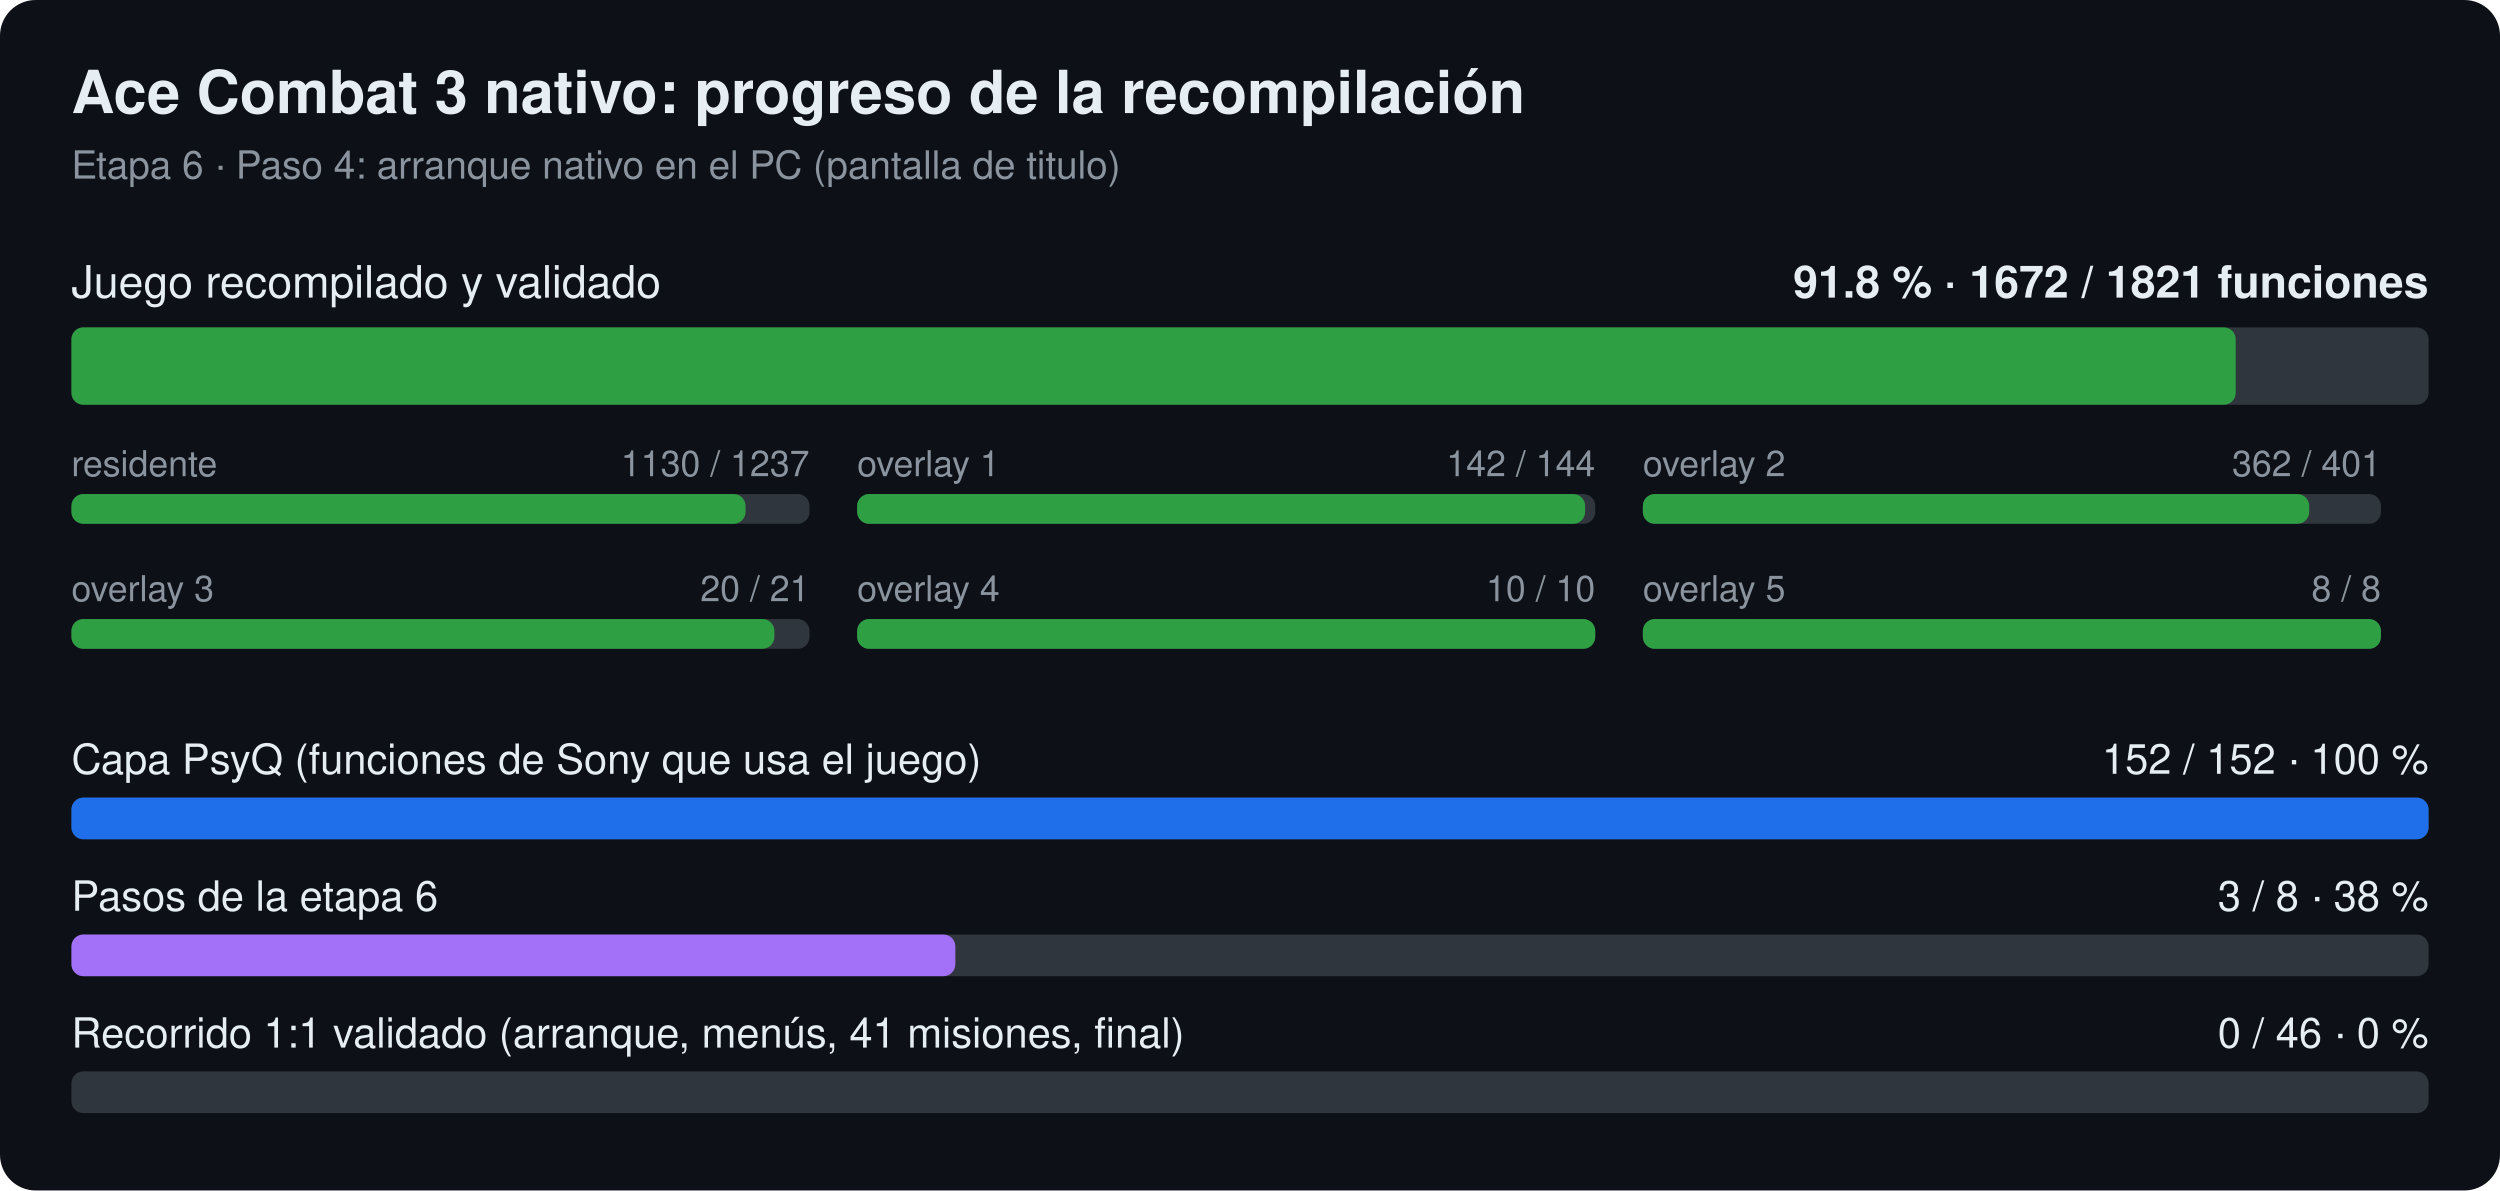
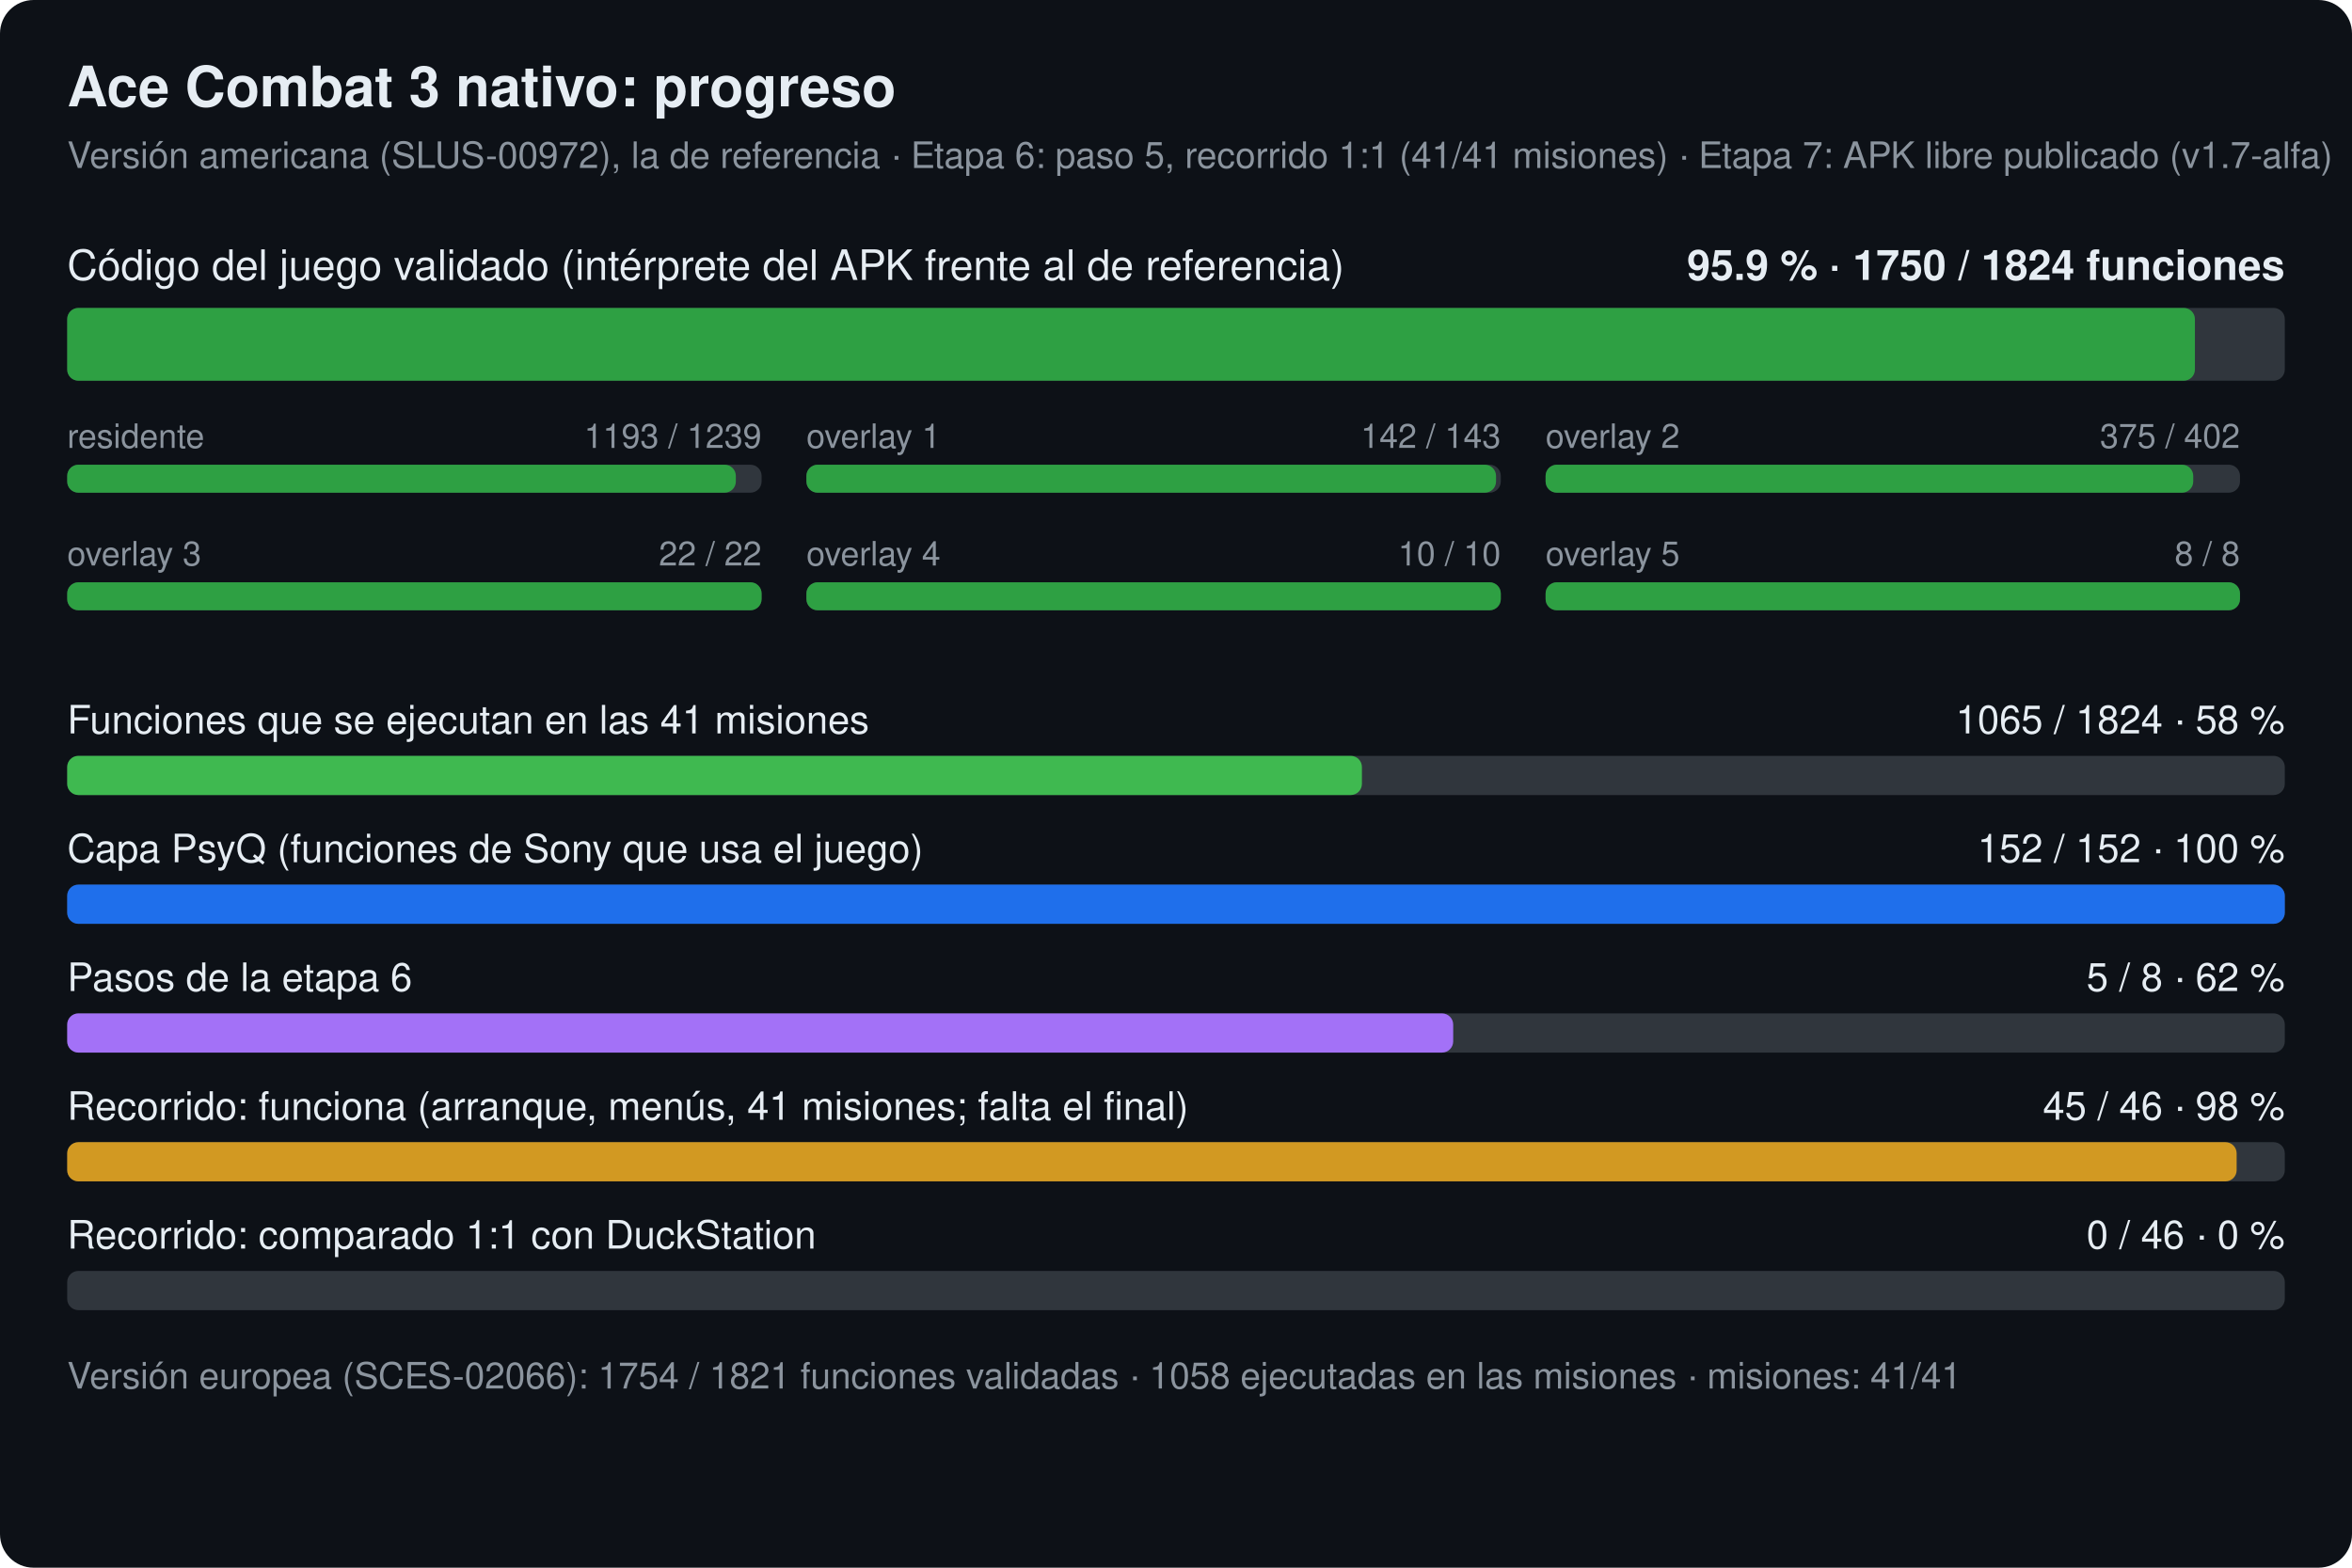
- <svg xmlns="http://www.w3.org/2000/svg" width="840" height="400" viewBox="0 0 840 400" font-family="Segoe UI, Helvetica, Arial, sans-serif">
-   <rect width="840" height="400" rx="12" fill="#0d1117" />
-   <text x="24" y="38" fill="#e6edf3" font-size="20" font-weight="600">Ace Combat 3 nativo: progreso de la recompilación</text>
-   <text x="24" y="60" fill="#8b949e" font-size="13">Etapa 6 · Paso 4: arranque nativo en el PC (pantalla de titulo)</text>
-   <text x="24" y="100" fill="#e6edf3" font-size="15">Juego recompilado y validado</text>
-   <text x="816" y="100" fill="#e6edf3" font-size="15" text-anchor="end" font-weight="600">91.8 % · 1672 / 1821 funciones</text>
+ <svg xmlns="http://www.w3.org/2000/svg" width="840" height="560" viewBox="0 0 840 560" font-family="Segoe UI, Helvetica, Arial, sans-serif">
+   <rect width="840" height="560" rx="12" fill="#0d1117" />
+   <text x="24" y="38" fill="#e6edf3" font-size="20" font-weight="600">Ace Combat 3 nativo: progreso</text>
+   <text x="24" y="60" fill="#8b949e" font-size="13">Versión americana (SLUS-00972), la de referencia · Etapa 6: paso 5, recorrido 1:1 (41/41 misiones) · Etapa 7: APK libre publicado (v1.7-alfa)</text>
+   <text x="24" y="100" fill="#e6edf3" font-size="15">Código del juego validado (intérprete del APK frente al de referencia)</text>
+   <text x="816" y="100" fill="#e6edf3" font-size="15" text-anchor="end" font-weight="600">95.9 % · 1750 / 1824 funciones</text>
  <rect x="24" y="110" width="792" height="26" rx="4" fill="#30363d" />
-   <rect x="24" y="110" width="727.2" height="26" rx="4" fill="#2ea043" />
+   <rect x="24" y="110" width="759.9" height="26" rx="4" fill="#2ea043" />
  <text x="24" y="160" fill="#8b949e" font-size="12">residente</text>
-   <text x="272" y="160" fill="#8b949e" font-size="12" text-anchor="end">1130 / 1237</text>
+   <text x="272" y="160" fill="#8b949e" font-size="12" text-anchor="end">1193 / 1239</text>
  <rect x="24" y="166" width="248" height="10" rx="4" fill="#30363d" />
-   <rect x="24" y="166" width="226.5" height="10" rx="4" fill="#2ea043" />
+   <rect x="24" y="166" width="238.8" height="10" rx="4" fill="#2ea043" />
  <text x="288" y="160" fill="#8b949e" font-size="12">overlay 1</text>
-   <text x="536" y="160" fill="#8b949e" font-size="12" text-anchor="end">142 / 144</text>
+   <text x="536" y="160" fill="#8b949e" font-size="12" text-anchor="end">142 / 143</text>
  <rect x="288" y="166" width="248" height="10" rx="4" fill="#30363d" />
-   <rect x="288" y="166" width="244.6" height="10" rx="4" fill="#2ea043" />
+   <rect x="288" y="166" width="246.3" height="10" rx="4" fill="#2ea043" />
  <text x="552" y="160" fill="#8b949e" font-size="12">overlay 2</text>
-   <text x="800" y="160" fill="#8b949e" font-size="12" text-anchor="end">362 / 401</text>
+   <text x="800" y="160" fill="#8b949e" font-size="12" text-anchor="end">375 / 402</text>
  <rect x="552" y="166" width="248" height="10" rx="4" fill="#30363d" />
-   <rect x="552" y="166" width="223.9" height="10" rx="4" fill="#2ea043" />
+   <rect x="552" y="166" width="231.3" height="10" rx="4" fill="#2ea043" />
  <text x="24" y="202" fill="#8b949e" font-size="12">overlay 3</text>
-   <text x="272" y="202" fill="#8b949e" font-size="12" text-anchor="end">20 / 21</text>
+   <text x="272" y="202" fill="#8b949e" font-size="12" text-anchor="end">22 / 22</text>
  <rect x="24" y="208" width="248" height="10" rx="4" fill="#30363d" />
-   <rect x="24" y="208" width="236.2" height="10" rx="4" fill="#2ea043" />
+   <rect x="24" y="208" width="248.0" height="10" rx="4" fill="#2ea043" />
  <text x="288" y="202" fill="#8b949e" font-size="12">overlay 4</text>
  <text x="536" y="202" fill="#8b949e" font-size="12" text-anchor="end">10 / 10</text>
  <rect x="288" y="208" width="248" height="10" rx="4" fill="#30363d" />
  <rect x="288" y="208" width="248.0" height="10" rx="4" fill="#2ea043" />
  <text x="552" y="202" fill="#8b949e" font-size="12">overlay 5</text>
  <text x="800" y="202" fill="#8b949e" font-size="12" text-anchor="end">8 / 8</text>
  <rect x="552" y="208" width="248" height="10" rx="4" fill="#30363d" />
  <rect x="552" y="208" width="248.0" height="10" rx="4" fill="#2ea043" />
-   <text x="24" y="260" fill="#e6edf3" font-size="14">Capa PsyQ (funciones de Sony que usa el juego)</text>
-   <text x="816" y="260" fill="#e6edf3" font-size="14" text-anchor="end">152 / 152 · 100 %</text>
-   <rect x="24" y="268" width="792" height="14" rx="4" fill="#30363d" />
-   <rect x="24" y="268" width="792.0" height="14" rx="4" fill="#1f6feb" />
-   <text x="24" y="306" fill="#e6edf3" font-size="14">Pasos de la etapa 6</text>
-   <text x="816" y="306" fill="#e6edf3" font-size="14" text-anchor="end">3 / 8 · 38 %</text>
-   <rect x="24" y="314" width="792" height="14" rx="4" fill="#30363d" />
-   <rect x="24" y="314" width="297.0" height="14" rx="4" fill="#a371f7" />
-   <text x="24" y="352" fill="#e6edf3" font-size="14">Recorrido 1:1 validado (arranque, menús, 41 misiones, final)</text>
-   <text x="816" y="352" fill="#e6edf3" font-size="14" text-anchor="end">0 / 46 · 0 %</text>
-   <rect x="24" y="360" width="792" height="14" rx="4" fill="#30363d" />
-   <rect x="24" y="360" width="0.0" height="14" rx="4" fill="#d29922" />
+   <text x="24" y="262" fill="#e6edf3" font-size="14">Funciones que se ejecutan en las 41 misiones</text>
+   <text x="816" y="262" fill="#e6edf3" font-size="14" text-anchor="end">1065 / 1824 · 58 %</text>
+   <rect x="24" y="270" width="792" height="14" rx="4" fill="#30363d" />
+   <rect x="24" y="270" width="462.4" height="14" rx="4" fill="#3fb950" />
+   <text x="24" y="308" fill="#e6edf3" font-size="14">Capa PsyQ (funciones de Sony que usa el juego)</text>
+   <text x="816" y="308" fill="#e6edf3" font-size="14" text-anchor="end">152 / 152 · 100 %</text>
+   <rect x="24" y="316" width="792" height="14" rx="4" fill="#30363d" />
+   <rect x="24" y="316" width="792.0" height="14" rx="4" fill="#1f6feb" />
+   <text x="24" y="354" fill="#e6edf3" font-size="14">Pasos de la etapa 6</text>
+   <text x="816" y="354" fill="#e6edf3" font-size="14" text-anchor="end">5 / 8 · 62 %</text>
+   <rect x="24" y="362" width="792" height="14" rx="4" fill="#30363d" />
+   <rect x="24" y="362" width="495.0" height="14" rx="4" fill="#a371f7" />
+   <text x="24" y="400" fill="#e6edf3" font-size="14">Recorrido: funciona (arranque, menús, 41 misiones; falta el final)</text>
+   <text x="816" y="400" fill="#e6edf3" font-size="14" text-anchor="end">45 / 46 · 98 %</text>
+   <rect x="24" y="408" width="792" height="14" rx="4" fill="#30363d" />
+   <rect x="24" y="408" width="774.8" height="14" rx="4" fill="#d29922" />
+   <text x="24" y="446" fill="#e6edf3" font-size="14">Recorrido: comparado 1:1 con DuckStation</text>
+   <text x="816" y="446" fill="#e6edf3" font-size="14" text-anchor="end">0 / 46 · 0 %</text>
+   <rect x="24" y="454" width="792" height="14" rx="4" fill="#30363d" />
+   <rect x="24" y="454" width="0.0" height="14" rx="4" fill="#db6d28" />
+   <text x="24" y="496" fill="#8b949e" font-size="13">Versión europea (SCES-02066): 1754 / 1821 funciones validadas · 1058 ejecutadas en las misiones · misiones: 41/41</text>
</svg>
